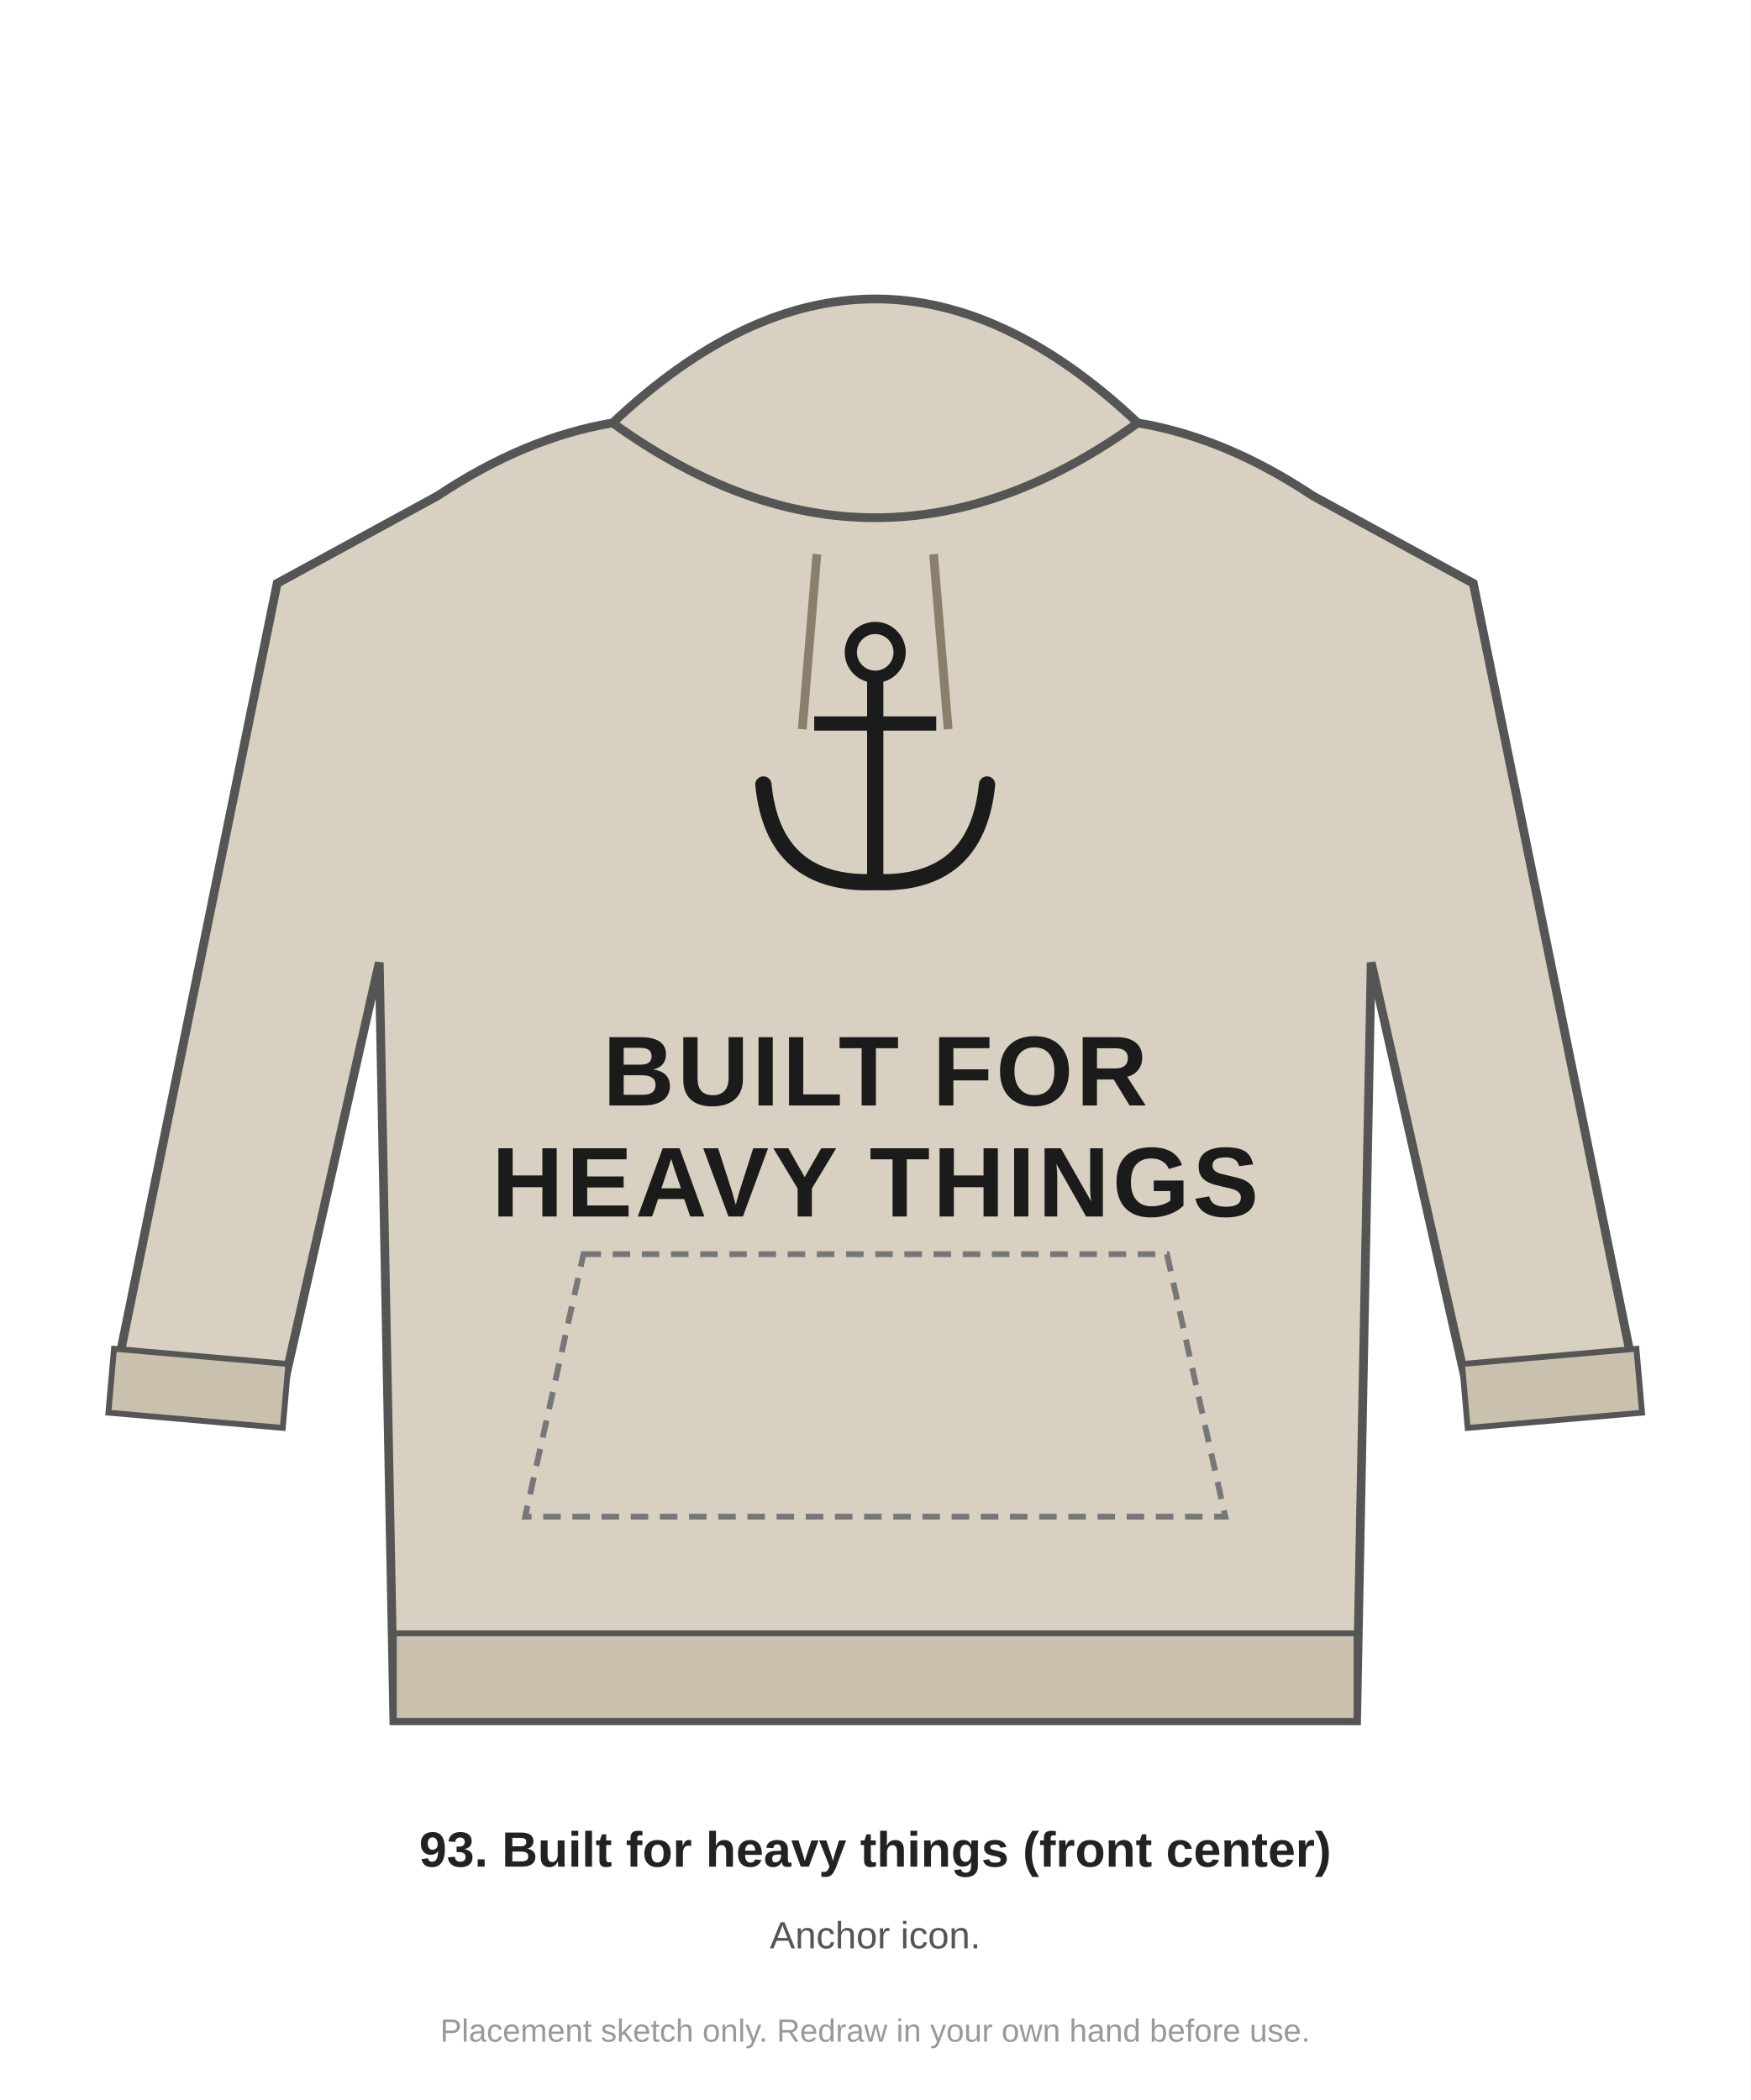
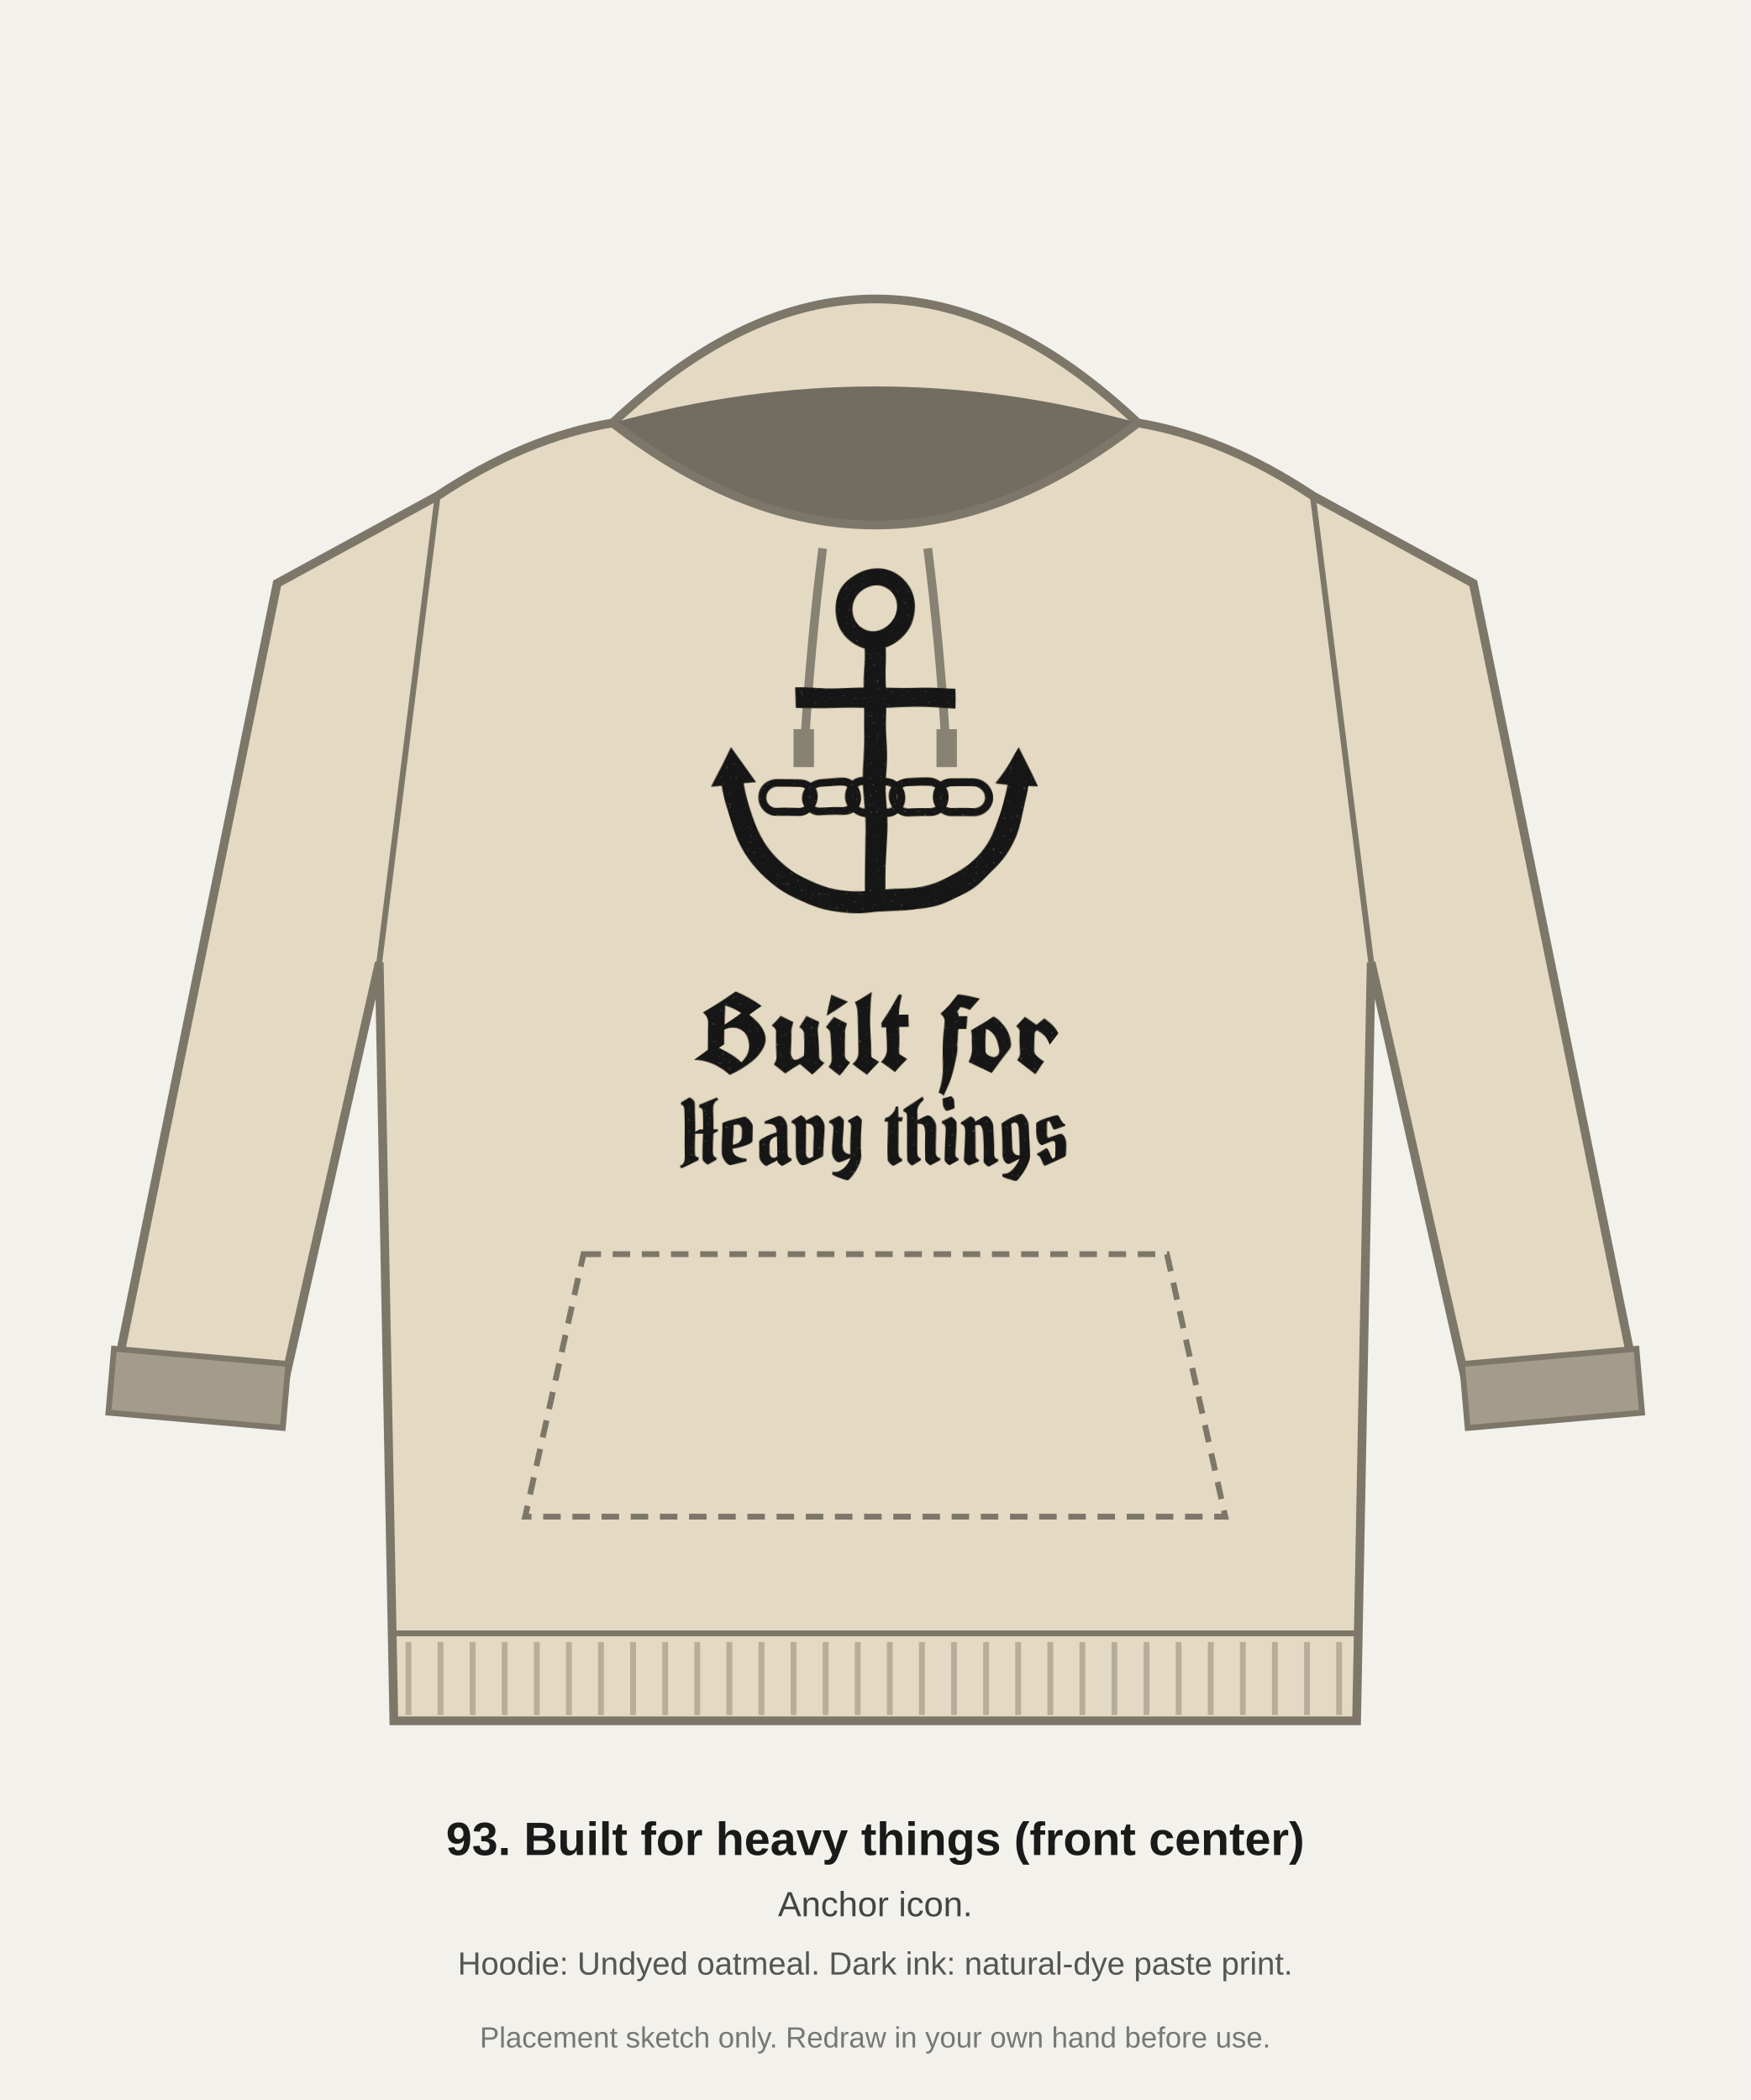
<svg xmlns="http://www.w3.org/2000/svg" viewBox="0 0 600 720" width="600" height="720" font-family="Arial, Helvetica, sans-serif">
-   <rect width="600" height="720" fill="#ffffff" />
-   <path d="M150 170 L95 200 L40 470 L95 485 L130 330 L135 590 L465 590 L470 330 L505 485 L560 470 L505 200 L450 170 Q420 150 390 145 Q300 60 210 145 Q180 150 150 170 Z" fill="#d8d0c0" stroke="#555" stroke-width="3" />
-   <path d="M210 145 Q300 210 390 145" fill="none" stroke="#555" stroke-width="3" />
-   <rect x="38" y="465" width="60" height="22" fill="#c9c0ad" stroke="#555" stroke-width="2" transform="rotate(5 68 476)" />
-   <rect x="502" y="465" width="60" height="22" fill="#c9c0ad" stroke="#555" stroke-width="2" transform="rotate(-5 532 476)" />
-   <rect x="135" y="560" width="330" height="30" fill="#c9c0ad" stroke="#555" stroke-width="2" />
-   <path d="M200 430 L400 430 L420 520 L180 520 Z" fill="none" stroke="#777" stroke-width="2" stroke-dasharray="6 4" />
-   <line x1="280" y1="190" x2="275" y2="250" stroke="#8a7f6a" stroke-width="3" />
-   <line x1="320" y1="190" x2="325" y2="250" stroke="#8a7f6a" stroke-width="3" />
-   <circle cx="300" cy="223.665" r="8.364" fill="none" stroke="#1b1b1b" stroke-width="4.182" stroke-linecap="round" stroke-linejoin="round" />
-   <line x1="300" y1="232.029" x2="300" y2="300.335" stroke="#1b1b1b" stroke-width="5.576" />
-   <line x1="279.09" y1="248.06" x2="320.91" y2="248.06" stroke="#1b1b1b" stroke-width="4.879" />
-   <path d="M261.665 268.97 Q265.15 303.82 300 302.426 Q334.85 303.82 338.335 268.97" fill="none" stroke="#1b1b1b" stroke-width="5.576" stroke-linecap="round" stroke-linejoin="round" />
-   <text x="300" y="379" text-anchor="middle" font-size="34" font-weight="900" fill="#1b1b1b" letter-spacing="1">BUILT FOR</text>
-   <text x="300" y="417.08" text-anchor="middle" font-size="34" font-weight="900" fill="#1b1b1b" letter-spacing="1">HEAVY THINGS</text>
-   <text x="300" y="640" text-anchor="middle" font-size="17" font-weight="bold" fill="#222">93. Built for heavy things (front center)</text>
-   <text x="300" y="668" text-anchor="middle" font-size="13" fill="#555">Anchor icon.</text>
-   <text x="300" y="700" text-anchor="middle" font-size="11" fill="#999">Placement sketch only. Redraw in your own hand before use.</text>
+   <defs>
+     <filter id="grunge" x="-5%" y="-5%" width="110%" height="110%">
+       <feTurbulence type="fractalNoise" baseFrequency="0.85" numOctaves="2" seed="7" result="n" />
+       <feColorMatrix in="n" type="matrix" values="0 0 0 0 0  0 0 0 0 0  0 0 0 0 0  0 0 0 -1.1 1.75" result="m" />
+       <feTurbulence type="fractalNoise" baseFrequency="0.04" numOctaves="2" seed="3" result="w" />
+       <feDisplacementMap in="SourceGraphic" in2="w" scale="2.5" result="d" />
+       <feComposite in="d" in2="m" operator="in" />
+     </filter>
+   </defs>
+   <rect width="600" height="720" fill="#f3f1ec" />
+   <path d="M150 170 L95 200 L40 470 L95 485 L130 330 L135 590 L465 590 L470 330 L505 485 L560 470 L505 200 L450 170 Q420 150 390 145 Q300 60 210 145 Q180 150 150 170 Z" fill="#e4d9c2" stroke="#7d776a" stroke-width="3" />
+   <path d="M150 170 L130 330 M450 170 L470 330 M135 560 L465 560" stroke="#7d776a" stroke-width="2" fill="none" />
+   <g stroke="#b6ad9b" stroke-width="2">
+     <line x1="140" y1="563" x2="140" y2="588" />
+     <line x1="151" y1="563" x2="151" y2="588" />
+     <line x1="162" y1="563" x2="162" y2="588" />
+     <line x1="173" y1="563" x2="173" y2="588" />
+     <line x1="184" y1="563" x2="184" y2="588" />
+     <line x1="195" y1="563" x2="195" y2="588" />
+     <line x1="206" y1="563" x2="206" y2="588" />
+     <line x1="217" y1="563" x2="217" y2="588" />
+     <line x1="228" y1="563" x2="228" y2="588" />
+     <line x1="239" y1="563" x2="239" y2="588" />
+     <line x1="250" y1="563" x2="250" y2="588" />
+     <line x1="261" y1="563" x2="261" y2="588" />
+     <line x1="272" y1="563" x2="272" y2="588" />
+     <line x1="283" y1="563" x2="283" y2="588" />
+     <line x1="294" y1="563" x2="294" y2="588" />
+     <line x1="305" y1="563" x2="305" y2="588" />
+     <line x1="316" y1="563" x2="316" y2="588" />
+     <line x1="327" y1="563" x2="327" y2="588" />
+     <line x1="338" y1="563" x2="338" y2="588" />
+     <line x1="349" y1="563" x2="349" y2="588" />
+     <line x1="360" y1="563" x2="360" y2="588" />
+     <line x1="371" y1="563" x2="371" y2="588" />
+     <line x1="382" y1="563" x2="382" y2="588" />
+     <line x1="393" y1="563" x2="393" y2="588" />
+     <line x1="404" y1="563" x2="404" y2="588" />
+     <line x1="415" y1="563" x2="415" y2="588" />
+     <line x1="426" y1="563" x2="426" y2="588" />
+     <line x1="437" y1="563" x2="437" y2="588" />
+     <line x1="448" y1="563" x2="448" y2="588" />
+     <line x1="459" y1="563" x2="459" y2="588" />
+   </g>
+   <rect x="38" y="465" width="60" height="22" fill="#a49c8b" stroke="#7d776a" stroke-width="2" transform="rotate(5 68 476)" />
+   <rect x="502" y="465" width="60" height="22" fill="#a49c8b" stroke="#7d776a" stroke-width="2" transform="rotate(-5 532 476)" />
+   <path d="M210 145 Q300 215 390 145 Q300 120 210 145 Z" fill="#726c61" />
+   <path d="M210 145 Q300 215 390 145" fill="none" stroke="#7d776a" stroke-width="3" />
+   <path d="M200 430 L400 430 L420 520 L180 520 Z" fill="none" stroke="#7d776a" stroke-width="2" stroke-dasharray="6 4" />
+   <path d="M282 188 Q278 220 276 252 M318 188 Q322 220 324 252" stroke="#888274" stroke-width="3" fill="none" />
+   <rect x="272" y="250" width="7" height="13" fill="#888274" />
+   <rect x="321" y="250" width="7" height="13" fill="#888274" />
+   <g filter="url(#grunge)">
+     <circle cx="300.0" cy="208.7" r="11.0" fill="none" stroke="#171412" stroke-width="6.0" />
+     <line x1="300.0" y1="219.8" x2="300.0" y2="307.3" stroke="#171412" stroke-width="7.6" />
+     <line x1="272.8" y1="239.3" x2="327.2" y2="239.3" stroke="#171412" stroke-width="6.8" />
+     <path d="M250.7 264.8 Q255.8 310.7 300.0 309.0 Q344.2 310.7 349.3 264.8" fill="none" stroke="#171412" stroke-width="7.6" />
+     <path d="M243.9 269.9 L250.7 256.3 L259.2 268.2 Z M356.1 269.9 L349.3 256.3 L340.8 268.2 Z" fill="#171412" />
+     <rect x="261.2" y="268.2" width="17.7" height="10.2" rx="5.1" fill="none" stroke="#171412" stroke-width="2.7" />
+     <rect x="276.2" y="268.2" width="17.7" height="10.2" rx="5.1" fill="none" stroke="#171412" stroke-width="2.7" />
+     <rect x="291.2" y="268.2" width="17.7" height="10.2" rx="5.1" fill="none" stroke="#171412" stroke-width="2.7" />
+     <rect x="306.1" y="268.2" width="17.7" height="10.2" rx="5.1" fill="none" stroke="#171412" stroke-width="2.7" />
+     <rect x="321.1" y="268.2" width="17.7" height="10.2" rx="5.1" fill="none" stroke="#171412" stroke-width="2.7" />
+     <path d="M240.6 346.8 252.2 340Q256.5 341.7 261.4 345.2Q259.3 346.6 257.1 348.2Q262.9 352.7 262.9 356.5Q262.9 357.9 262.1 359.2Q259.1 364.1 249.9 368.3Q244.5 363.5 237.6 363.1L242.4 359.7L242.5 350.6Q242.5 348.3 240.6 346.8ZM254.1 347.4Q251.5 345.5 248.4 344.6L248.4 351.3ZM254.1 364.2Q257.1 361.6 257.1 358.6Q257.1 356.6 256 354.9Q254.8 353.3 252.7 352.6Q251.9 352.4 250.8 352.4Q249.7 352.4 248.3 353.1L248.3 358.1L246.4 359.2Q251.9 362 254.1 364.2ZM273.8 352 276.6 348.5 280.8 350.4Q280.6 351.2 280.3 351.9Q280 352.6 280 353.4L279.8 360.9Q279.8 361 279.8 361Q279.8 361.9 280.3 362.5Q280.9 363.1 281.6 363.4L277.9 367.9L273.8 364.4L269 367.9L265.1 364.8Q266.2 363.5 266.2 362.2L266.3 353.8Q266.3 352.9 264.9 352L267.8 348.5L271.9 350.4Q271.7 351.2 271.4 351.9Q271.1 352.6 271.1 353.4L270.9 360.9Q270.9 361.8 271.6 362.8Q271.8 363.1 272.2 363.1Q273.1 363.1 275 361.4L275.2 353.8Q275.2 352.9 273.8 352ZM282.9 352 285.7 348.5 289.8 350.4Q289.6 351.2 289.3 351.9Q289.1 352.6 289.1 353.4L288.8 360.9Q288.8 361 288.8 361.1Q288.8 362 289.4 362.5Q289.9 363.1 290.6 363.4L286.9 367.9L283 364.8Q284.1 363.5 284.1 362.2L284.2 353.8Q284.2 352.9 282.9 352ZM283.4 348.3 284.9 341 290.4 343.2ZM301 363.7Q297.8 367.2 296.9 368.2Q295.5 367.2 294.1 366.1Q292.8 365.1 291.4 364Q292.7 363 293.1 362Q293.5 361.1 293.5 360.3L293.6 349Q293.6 347.8 293.5 346.2Q293.4 344.5 292.7 343.3L298.8 340Q298.3 342.2 298.2 344.6Q298.1 347 298.1 349.5L298 360.4Q298 361.8 298.3 362Q298.6 362.2 301 363.7ZM311.3 363.4 307.1 367.9Q305.8 366.9 304.4 365.8Q303 364.8 301.7 363.8Q303.7 362 303.8 360L303.8 352.3H302.2V350.8Q304.8 347.2 308.6 341.4L309.6 341.6Q309.1 343.6 308.8 344.9Q308.5 346.2 308.4 348.2H311.7V352.2H308.3L308.3 360.1Q308.3 361.5 308.6 361.7Q308.8 361.8 311.3 363.4ZM332.3 346.2Q330.9 345.4 329 345.1Q328.7 345.6 328 346.6Q328.4 347.3 328.6 348.4H331.6V353.1H328.8Q328.8 354.9 328.8 356.7Q328.7 358.4 328.7 360Q328.6 363.5 323.6 375.8Q322.9 375.1 322 374.9Q323.3 370.4 323.6 365.1Q323.8 359.8 323.8 356.3Q323.8 352.9 323.8 350.1Q323.7 348.6 322.2 347.4Q323.8 345.7 325.2 344.1Q326.5 342.4 328.1 340.7Q329.8 340.9 331.8 341.3Q333.7 341.7 335.6 342.1Q334.8 343.1 333.9 344.2Q333.1 345.2 332.3 346.2ZM333.2 353.6Q337.5 350.7 340.4 348.4Q341.8 349 343.2 350.6Q346.4 353.9 346.9 357.6Q347 358 347 358.4Q347 359.6 346.3 360.4L340.2 368.2L332.2 364.3Q333.5 361.7 333.5 359.8L333.5 355.5Q333.4 354.1 333.2 353.6ZM338.2 353 338.1 360.9Q338.3 361.8 339.4 362.3Q340.5 362.8 340.9 362.8Q341.2 362.8 341.4 362.8Q343 362.4 343 360.7Q343 360.3 342.9 359.8Q342.3 356.8 341.1 355.2Q339.9 353.6 338.2 353ZM355.1 351.2 357.5 348.7Q361.2 351.3 362.5 354L359.5 357.9Q359 356.5 358.2 355.3Q357.3 354.2 355.3 353.1L354.7 353.9L354.3 360.2Q354.3 361.2 355.6 362.2Q356.9 363.3 357.6 363.6L354.5 367.9L348.7 363.5Q349.8 362.2 349.8 360.9L349.8 353.8Q349.7 352.9 348.4 352L351.2 348.5Z" fill="#171412" />
+     <path d="M241 387.2V381.9Q241 380.8 240.8 380.4Q240.5 379.9 239.8 379.9V378.9L245.9 376.4L246.4 377.3Q245.8 377.3 245.2 378.1Q244.6 378.9 244.6 380.4V387.2H246.1V387.9L244.6 388.7V395.1Q244.6 396.9 245.8 397.1V397.8L242.8 399.5Q242.2 399.2 241.6 398.6Q241 398 241 397.5V388.7H238.3V394.9Q238.3 396 238.6 396.5Q238.8 396.9 239.6 396.9V397.9L233.4 400.5L232.9 399.5Q233.6 399.5 234.2 398.7Q234.7 398 234.7 396.4V380.8Q234.7 379 233.5 378.8V378.1L236.5 376.4Q237.2 376.7 237.8 377.3Q238.3 377.9 238.3 378.4V388L239.8 387.2ZM255 382.4Q255.1 382.4 255.7 382.9Q256.3 383.3 256.9 384.2Q257.5 385 257.5 385.8V390.8Q257.5 391.3 255.9 392.1Q254.3 392.9 252.9 393.4Q251.4 393.9 251.2 393.9Q251.2 396.2 253.3 396.7Q254.2 397 255.6 397V397.9Q250.7 399.5 250.4 399.5Q249.5 399.5 248.6 398.2Q247.6 396.9 247.6 395.2V385.2Q247.6 384.9 251 383.7Q254.5 382.4 255 382.4ZM251.2 385.6V392.5Q253.9 391.8 253.9 389.3V387.2Q253.9 386.3 253.5 385.7Q253.1 385.2 252.5 385.2Q251.9 385.2 251.2 385.6ZM269.7 386.4V394.9Q269.7 396 270 396.4Q270.4 396.8 271.1 397V397.7L267.9 399.5Q267.2 399.2 266.6 398.6Q266.1 398 266.1 397.5L262.3 399.5Q262.2 399.4 262.1 399.3Q261.9 399.2 261.4 398.9Q261 398.5 260.7 398.1Q259.8 397.2 259.8 395.9V391Q259.8 390.5 261.3 389.8Q262.9 389 264.4 388.5L266 388Q266 386.3 265.1 385.6Q264.2 384.9 261.7 384.9V384.1Q266.3 382.4 266.9 382.4Q267.9 382.4 268.8 383.7Q269.7 385 269.7 386.4ZM266.1 396.1V389.4Q265.3 389.6 264.9 389.8Q264.6 390 264.1 390.4Q263.4 391.1 263.4 392.9V394.8Q263.4 395.6 263.8 396.1Q264.3 396.6 264.9 396.6Q265.4 396.6 266.1 396.1ZM282.6 386.5V396.7Q282.6 397 279.4 398.2Q276.2 399.5 275.2 399.5Q274.3 399.5 273.5 398.1Q272.7 396.7 272.7 395.6V386.8Q272.7 385.2 271.2 384.9V384.2L274.5 382.4Q275.1 382.6 275.7 383.2Q276.2 383.8 276.3 384.2L279.9 382.4Q280.8 382.4 281.7 383.7Q282.6 385 282.6 386.5ZM279 396.8V388.3Q279 386.4 278.4 385.8Q277.8 385.2 276.3 385.2V395.5Q276.3 396.2 276.7 396.7Q277.1 397.2 277.6 397.2Q278.1 397.2 279 396.8ZM295.5 384.4V396.3Q295.5 397.5 294.5 399.6Q293.5 401.7 292.3 403.3Q291.2 404.9 290.8 404.9Q290 404.9 288.8 404.4Q287.5 404 286.6 403.6L285.7 403.1V402.2H286.7Q287.9 402.2 289.4 400.9Q290.9 399.5 291.9 397.3Q288.5 398.9 288 398.9Q287.1 398.9 286.3 397.7Q285.6 396.5 285.6 395.1V386.8Q285.6 385.2 284.1 384.9V384.2L287.4 382.4Q288.1 382.6 288.6 383.3Q289.2 383.9 289.2 384.4V392.5Q289.2 394.6 289.9 395.3Q290.5 396.1 291.9 396.1V386.8Q291.9 385 290.7 384.7V384.1L293.7 382.4Q294.4 382.6 294.9 383.3Q295.5 383.9 295.5 384.4ZM307.8 379.3V382.9H309.3L309 384.3H307.8V395.1Q307.8 396.9 309 397.1V397.8L306 399.5Q305.3 399.2 304.8 398.6Q304.2 398 304.2 397.5V384.4H303L303.3 383.1Q304.2 383.1 305.4 381.9Q306.7 380.7 307 379.3ZM310.8 397.5V382.6Q310.8 381.8 310.5 381.5Q310.3 381.1 309.6 381.1V380.3Q313.5 378.2 316.6 376.4L317 377.4Q316.7 377.5 316.2 378Q315.7 378.4 315.3 378.9Q314.4 380 314.4 381.4V384Q317.5 382.4 318 382.4Q319 382.4 319.8 383.6Q320.7 384.8 320.7 386.2V395.1Q320.7 396.7 322.2 397V397.7L318.9 399.5Q318.2 399.2 317.7 398.6Q317.1 398 317.1 397.5V388.8Q317.1 385.8 316 385.4Q315.5 385.2 314.4 385.2V395.1Q314.4 396.9 315.6 397.1V397.8L312.6 399.5Q311.9 399.2 311.4 398.6Q310.8 398 310.8 397.5ZM327.3 384.4V395.1Q327.3 396.9 328.5 397.1V397.8L325.5 399.5Q324.8 399.2 324.3 398.6Q323.7 398 323.7 397.5V386.8Q323.7 385 322.5 384.8V384.1L325.5 382.4Q326.2 382.7 326.7 383.3Q327.3 383.9 327.3 384.4ZM323.2 378.6V376.8Q323.2 376.7 324.5 376.3Q325.7 375.8 325.9 375.8Q326.1 375.8 326.5 376.3Q326.9 376.8 326.9 377.4V379.6Q326.9 379.6 325.7 380.1Q324.5 380.6 324.2 380.6Q323.9 380.6 323.6 380Q323.2 379.5 323.2 378.6ZM330.3 397.5V387.3Q330.3 386.3 329.9 385.6Q329.5 384.9 328.8 384.9V384.2Q329 384.2 332.1 382.4Q332.3 382.4 332.6 382.5Q332.9 382.6 333.4 383.1Q333.9 383.6 333.9 384.2Q334.1 384.1 334.9 383.7Q337.1 382.4 337.6 382.4Q338.5 382.4 339.4 383.7Q340.2 384.9 340.2 386V395.1Q340.2 396.7 341.7 397V397.7L338.4 399.5Q337.7 399.2 337.2 398.6Q336.6 398 336.6 397.5V388.8Q336.6 387.1 336.2 386.2Q335.9 385.3 334.9 385.3L333.9 385.5V395.1Q333.9 396.9 335.1 397.1V397.8L332.1 399.5Q331.4 399.2 330.9 398.6Q330.3 398 330.3 397.5ZM353.1 386.8V396.3Q353.1 397.5 352.1 399.6Q351.1 401.7 349.9 403.3Q348.8 404.9 348.4 404.9Q347.6 404.9 346.4 404.4Q345.1 404 344.2 403.6L343.3 403.1V402.2H344.4Q345.5 402.2 347 400.9Q348.5 399.5 349.5 397.3Q346.1 398.9 345.6 398.9Q344.7 398.9 343.9 397.7Q343.2 396.5 343.2 395.1V385.2Q343.2 384.9 346.5 383.6Q349.8 382.4 350.6 382.4Q351.3 382.4 352.2 383.8Q353.1 385.1 353.1 386.8ZM349.5 387.8Q349.5 385.2 348.1 385.2Q347.4 385.2 346.8 385.6V392.5Q346.8 394.6 347.5 395.3Q348.1 396.1 349.5 396.1ZM357.5 392.9Q356.8 392.9 356.2 391.8Q355.7 390.6 355.7 389V385.8Q355.7 385.2 358.8 383.8Q362 382.4 362.5 382.4Q362.7 382.4 362.9 382.7Q363.1 383 363.3 383.2Q363.4 383.4 363.6 383.9Q363.9 384.4 364.1 384.6Q364.5 385.4 365.1 385.4V386Q364.6 386.2 363.8 386.6Q361.9 387.6 361.7 387.6Q361.3 387.6 360.8 386.2Q360.2 384.7 359.8 384.7Q359.3 384.7 359.3 385.6V389.3Q359.3 390.5 359.8 390.5Q359.9 390.5 361.7 389.7Q363.4 388.9 363.8 388.9Q364.5 388.9 365.1 390.1Q365.6 391.2 365.6 393.1V396.4Q365.6 397 362.2 398.4Q358.7 399.8 358.2 399.8Q358 399.8 357.8 399.4Q357.6 399.1 357.3 398.3Q356.9 397.5 356.6 396.9Q356.2 396.2 355.6 396.2V395.6Q356.1 395.4 356.9 395Q358.8 393.9 358.9 393.9Q359.4 393.9 360.1 395.7Q360.8 397.5 361.2 397.5Q361.5 397.5 361.7 397.2Q362 397 362 396.6V392.8Q362 391.5 361.3 391.5Q361 391.5 359.4 392.2Q357.7 392.9 357.5 392.9Z" fill="#171412" />
+   </g>
+   <text x="300" y="636" text-anchor="middle" font-size="16" font-weight="bold" fill="#1a1a1a">93. Built for heavy things (front center)</text>
+   <text x="300" y="657" text-anchor="middle" font-size="12" fill="#444">Anchor icon.</text>
+   <text x="300" y="677" text-anchor="middle" font-size="11" fill="#555">Hoodie: Undyed oatmeal. Dark ink: natural-dye paste print.</text>
+   <text x="300" y="702" text-anchor="middle" font-size="10" fill="#777">Placement sketch only. Redraw in your own hand before use.</text>
</svg>
